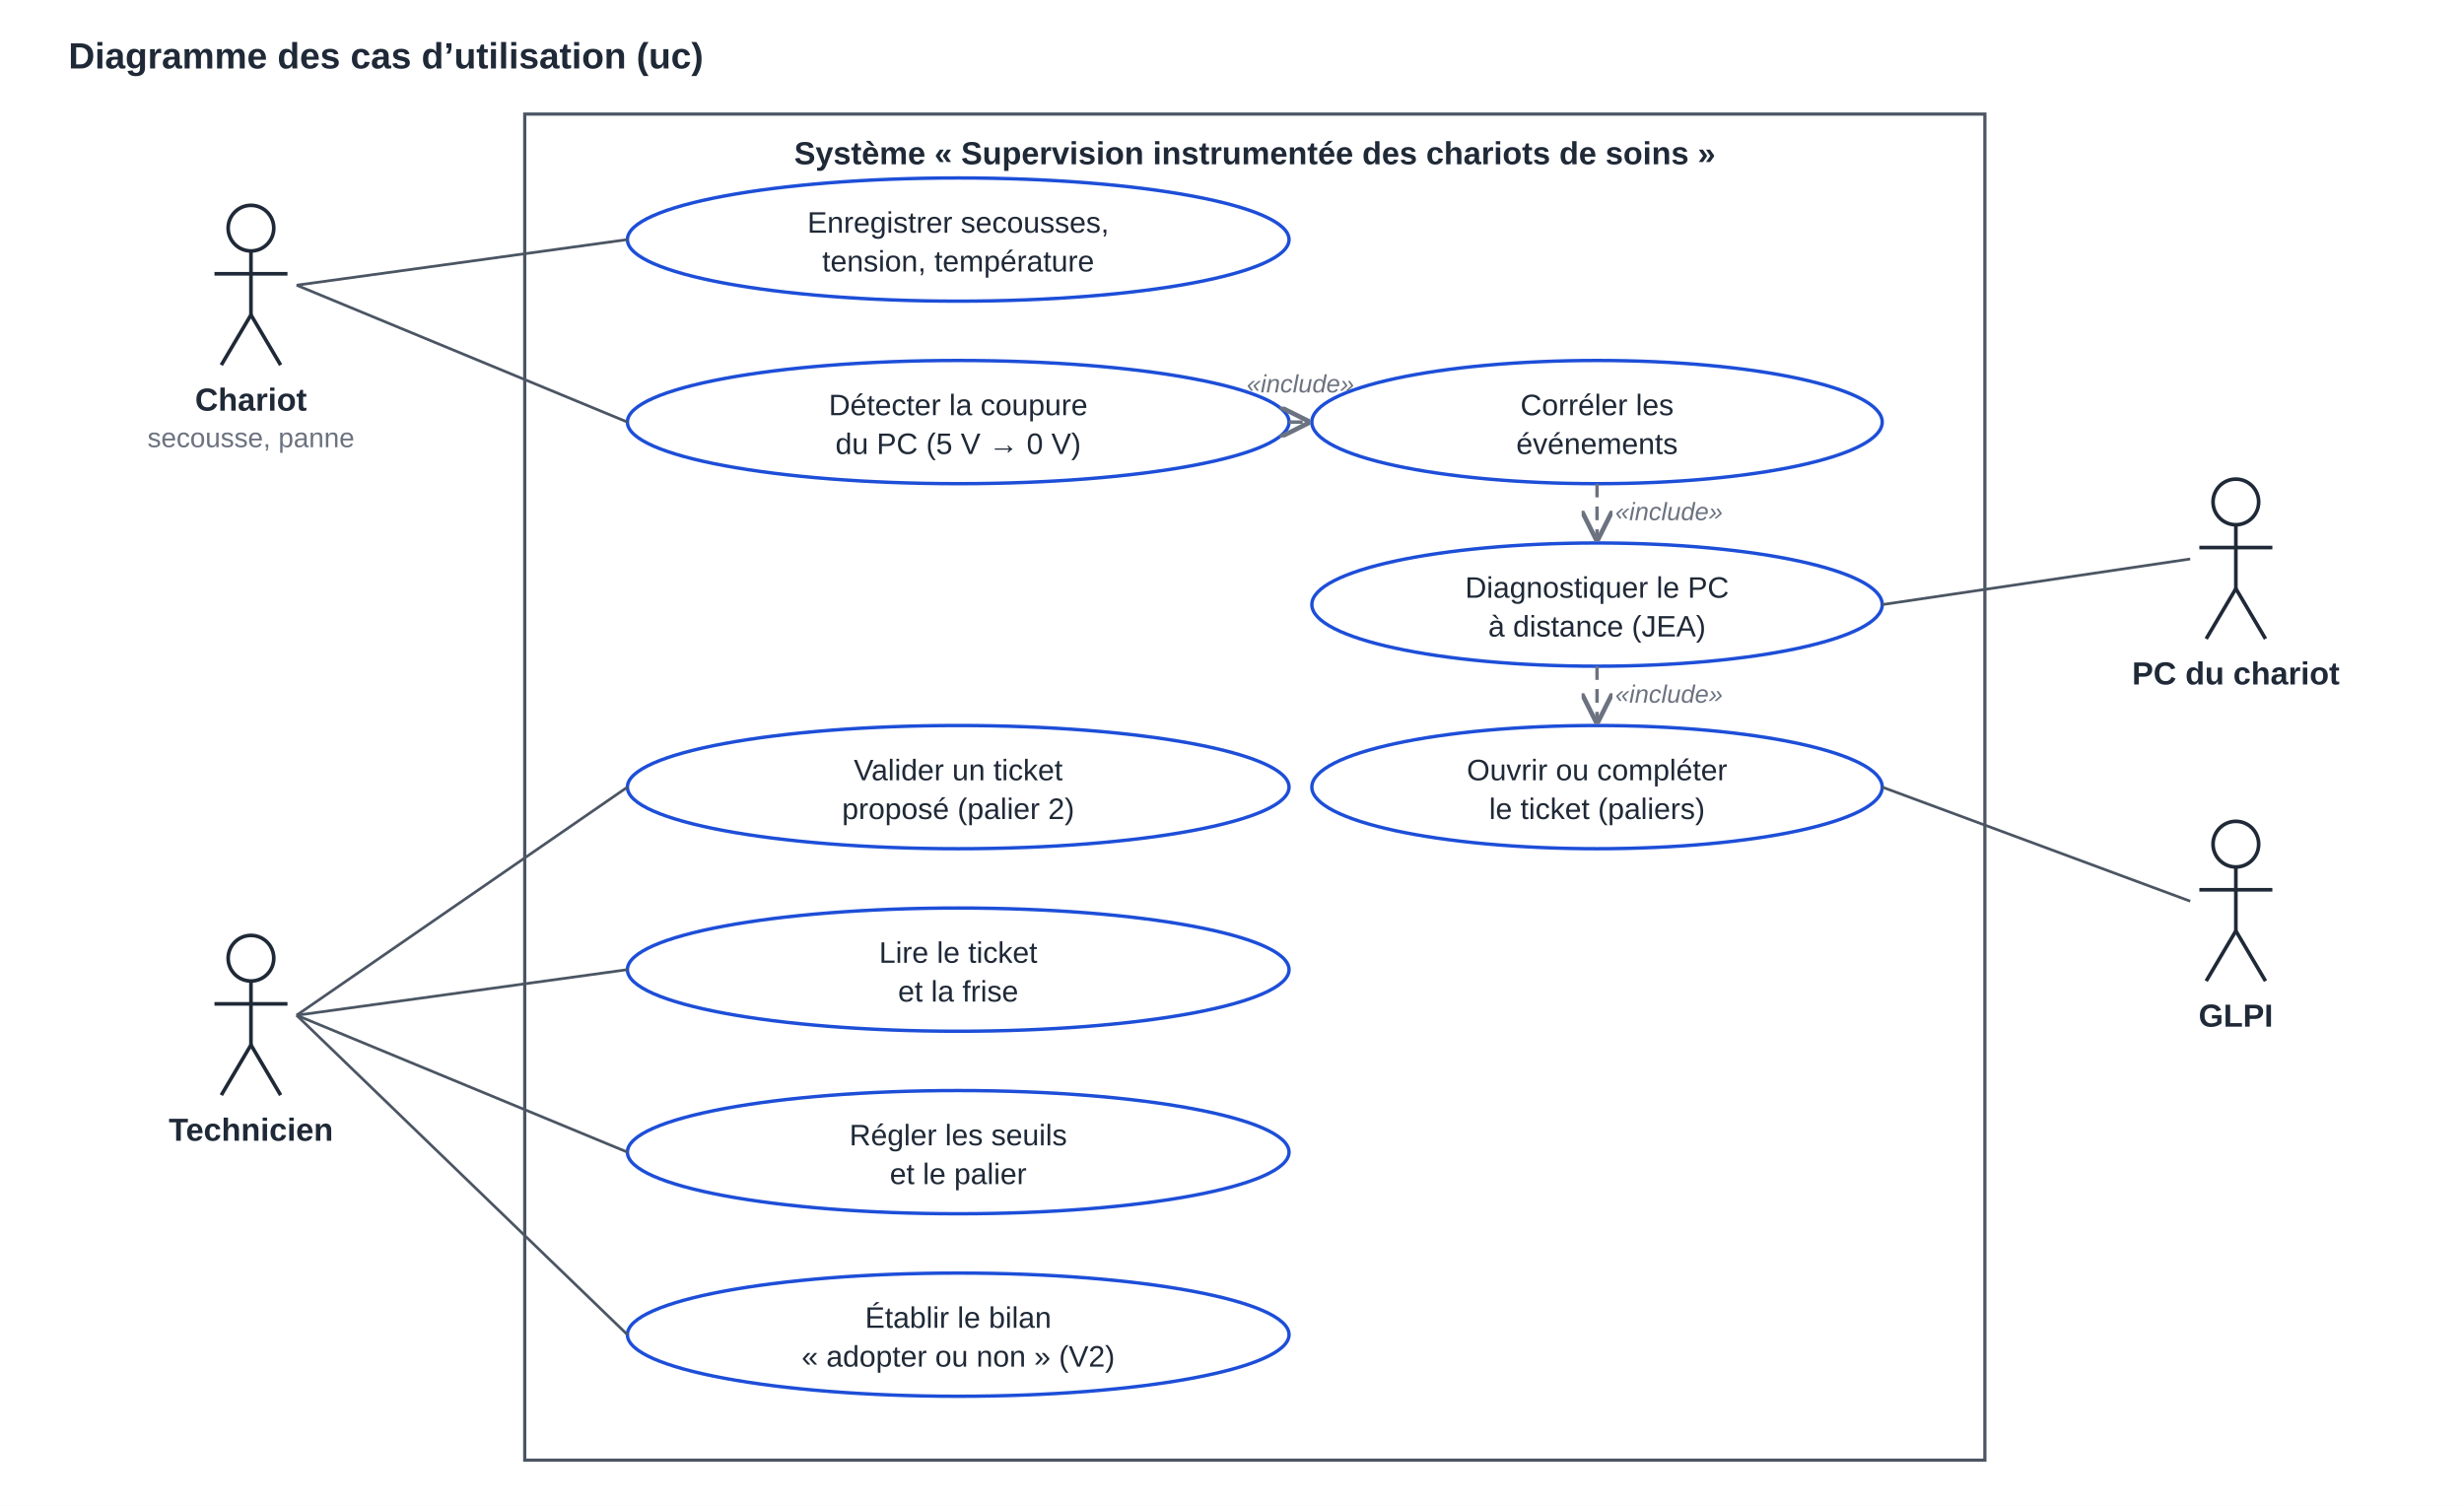
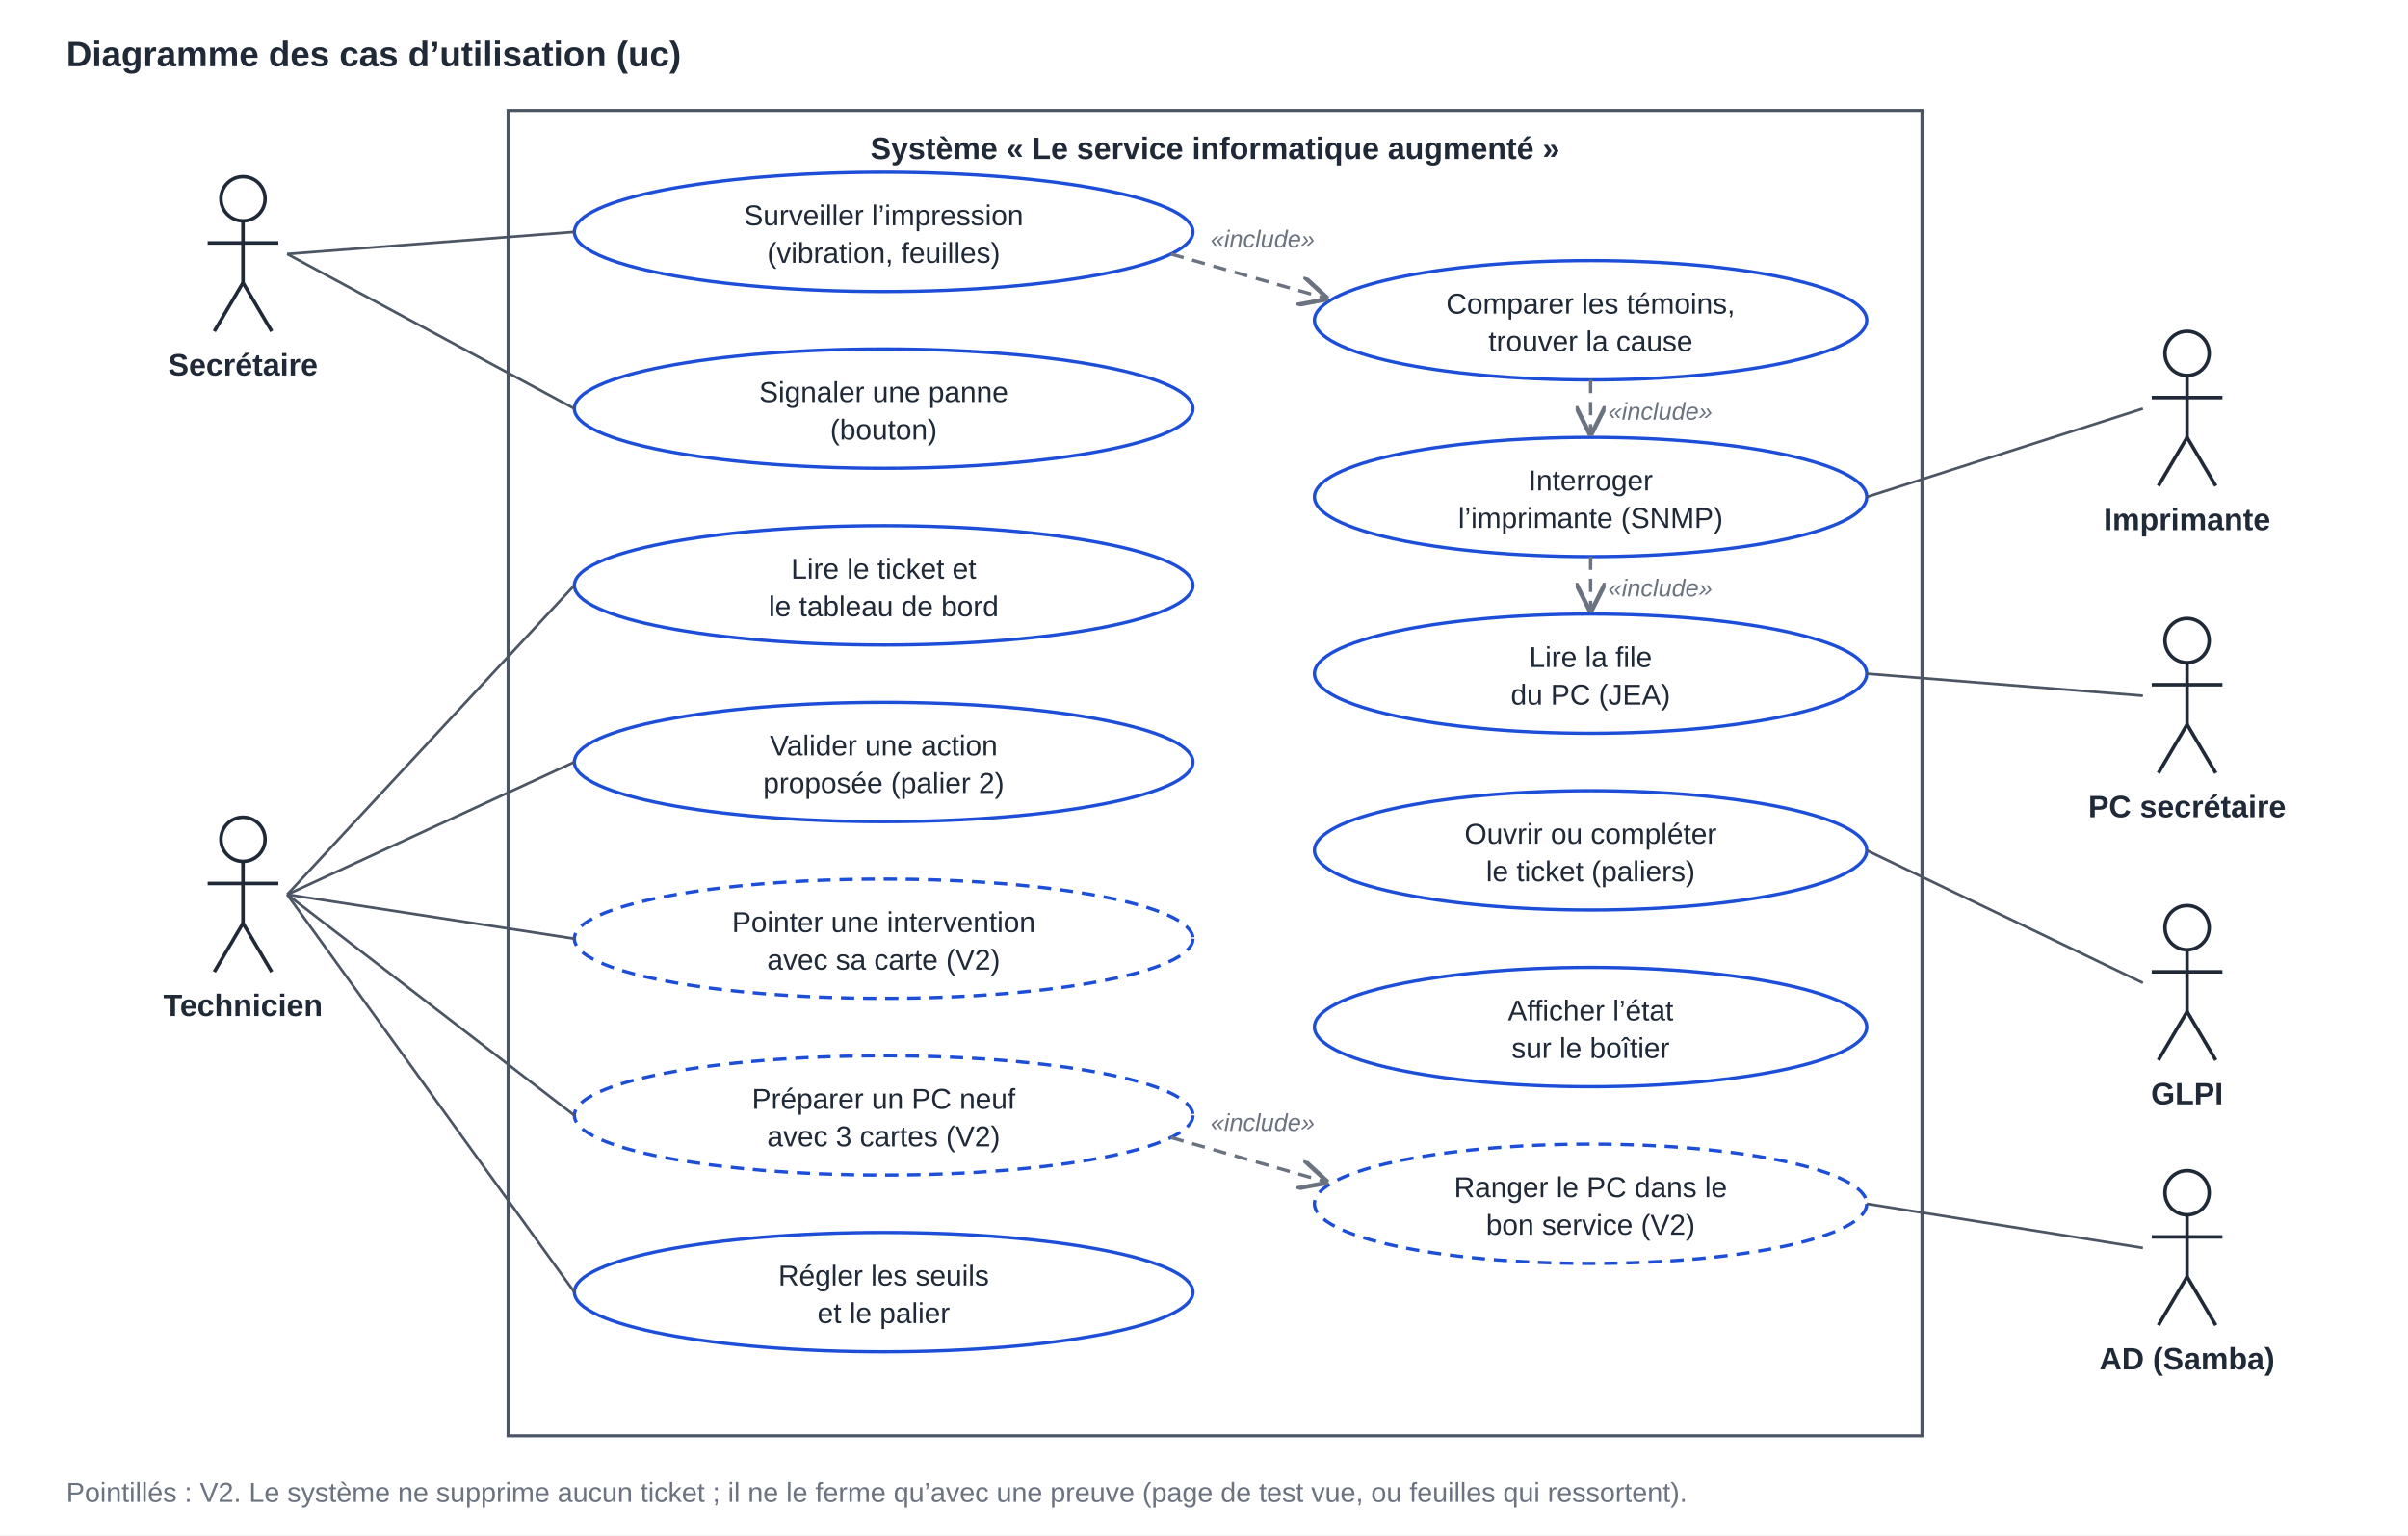
- <svg xmlns="http://www.w3.org/2000/svg" width="1080" height="660" viewBox="0 0 1080 660" font-family="Liberation Sans, Arial, Helvetica, sans-serif">
+ <svg xmlns="http://www.w3.org/2000/svg" width="1090" height="695" viewBox="0 0 1090 695" font-family="Liberation Sans, Arial, Helvetica, sans-serif">
  <defs>
    <marker id="fl" viewBox="0 0 10 10" refX="9" refY="5" markerWidth="8" markerHeight="8" orient="auto-start-reverse">
      <path d="M0,0 L10,5 L0,10 z" fill="#6b7280" />
    </marker>
    <marker id="flo" viewBox="0 0 10 10" refX="9" refY="5" markerWidth="9" markerHeight="9" orient="auto">
      <path d="M0,0 L10,5 L0,10" fill="none" stroke="#6b7280" stroke-width="1.5" />
    </marker>
  </defs>
  <rect width="100%" height="100%" fill="#fff" />
  <text x="30" y="30" font-size="16" font-weight="bold" fill="#1f2937" text-anchor="start">Diagramme des cas d’utilisation (uc)</text>
-   <rect x="230" y="50" width="640" height="590" fill="#fff" stroke="#4b5563" stroke-width="1.4" />
-   <text x="550.0" y="72" font-size="14" font-weight="bold" fill="#1f2937" text-anchor="middle">Système « Supervision instrumentée des chariots de soins »</text>
-   <ellipse cx="420" cy="105" rx="145" ry="27" fill="#fff" stroke="#1d4ed8" stroke-width="1.5" />
-   <text x="420" y="102" font-size="13" font-weight="normal" fill="#1f2937" text-anchor="middle">Enregistrer secousses,</text>
-   <text x="420" y="119" font-size="13" font-weight="normal" fill="#1f2937" text-anchor="middle">tension, température</text>
-   <ellipse cx="420" cy="185" rx="145" ry="27" fill="#fff" stroke="#1d4ed8" stroke-width="1.5" />
-   <text x="420" y="182" font-size="13" font-weight="normal" fill="#1f2937" text-anchor="middle">Détecter la coupure</text>
-   <text x="420" y="199" font-size="13" font-weight="normal" fill="#1f2937" text-anchor="middle">du PC (5 V → 0 V)</text>
-   <ellipse cx="700" cy="185" rx="125" ry="27" fill="#fff" stroke="#1d4ed8" stroke-width="1.5" />
-   <text x="700" y="182" font-size="13" font-weight="normal" fill="#1f2937" text-anchor="middle">Corréler les</text>
-   <text x="700" y="199" font-size="13" font-weight="normal" fill="#1f2937" text-anchor="middle">événements</text>
-   <ellipse cx="700" cy="265" rx="125" ry="27" fill="#fff" stroke="#1d4ed8" stroke-width="1.5" />
-   <text x="700" y="262" font-size="13" font-weight="normal" fill="#1f2937" text-anchor="middle">Diagnostiquer le PC</text>
-   <text x="700" y="279" font-size="13" font-weight="normal" fill="#1f2937" text-anchor="middle">à distance (JEA)</text>
-   <ellipse cx="700" cy="345" rx="125" ry="27" fill="#fff" stroke="#1d4ed8" stroke-width="1.5" />
-   <text x="700" y="342" font-size="13" font-weight="normal" fill="#1f2937" text-anchor="middle">Ouvrir ou compléter</text>
-   <text x="700" y="359" font-size="13" font-weight="normal" fill="#1f2937" text-anchor="middle">le ticket (paliers)</text>
-   <ellipse cx="420" cy="345" rx="145" ry="27" fill="#fff" stroke="#1d4ed8" stroke-width="1.5" />
-   <text x="420" y="342" font-size="13" font-weight="normal" fill="#1f2937" text-anchor="middle">Valider un ticket</text>
-   <text x="420" y="359" font-size="13" font-weight="normal" fill="#1f2937" text-anchor="middle">proposé (palier 2)</text>
-   <ellipse cx="420" cy="425" rx="145" ry="27" fill="#fff" stroke="#1d4ed8" stroke-width="1.5" />
-   <text x="420" y="422" font-size="13" font-weight="normal" fill="#1f2937" text-anchor="middle">Lire le ticket</text>
-   <text x="420" y="439" font-size="13" font-weight="normal" fill="#1f2937" text-anchor="middle">et la frise</text>
-   <ellipse cx="420" cy="505" rx="145" ry="27" fill="#fff" stroke="#1d4ed8" stroke-width="1.5" />
-   <text x="420" y="502" font-size="13" font-weight="normal" fill="#1f2937" text-anchor="middle">Régler les seuils</text>
-   <text x="420" y="519" font-size="13" font-weight="normal" fill="#1f2937" text-anchor="middle">et le palier</text>
-   <ellipse cx="420" cy="585" rx="145" ry="27" fill="#fff" stroke="#1d4ed8" stroke-width="1.5" />
-   <text x="420" y="582" font-size="13" font-weight="normal" fill="#1f2937" text-anchor="middle">Établir le bilan</text>
-   <text x="420" y="599" font-size="13" font-weight="normal" fill="#1f2937" text-anchor="middle">« adopter ou non » (V2)</text>
-   <line x1="565" y1="185" x2="573" y2="185" stroke="#6b7280" stroke-width="1.5" stroke-dasharray="6 4" marker-end="url(#flo)" />
-   <text x="570" y="172" font-size="11" font-weight="normal" fill="#6b7280" text-anchor="middle" font-style="italic">«include»</text>
-   <line x1="700" y1="212" x2="700" y2="236" stroke="#6b7280" stroke-width="1.5" stroke-dasharray="6 4" marker-end="url(#flo)" />
-   <text x="708" y="228" font-size="11" font-weight="normal" fill="#6b7280" text-anchor="start" font-style="italic">«include»</text>
-   <line x1="700" y1="292" x2="700" y2="316" stroke="#6b7280" stroke-width="1.5" stroke-dasharray="6 4" marker-end="url(#flo)" />
-   <text x="708" y="308" font-size="11" font-weight="normal" fill="#6b7280" text-anchor="start" font-style="italic">«include»</text>
-   <circle cx="110" cy="100" r="10" fill="#fff" stroke="#1f2937" stroke-width="1.6" />
-   <polyline points="110,110 110,138" fill="none" stroke="#1f2937" stroke-width="1.6" />
-   <polyline points="94,120 126,120" fill="none" stroke="#1f2937" stroke-width="1.6" />
-   <polyline points="97,160 110,138 123,160" fill="none" stroke="#1f2937" stroke-width="1.6" />
-   <text x="110" y="180" font-size="14" font-weight="bold" fill="#1f2937" text-anchor="middle">Chariot</text>
-   <text x="110" y="196" font-size="12" font-weight="normal" fill="#6b7280" text-anchor="middle">secousse, panne</text>
-   <circle cx="110" cy="420" r="10" fill="#fff" stroke="#1f2937" stroke-width="1.6" />
-   <polyline points="110,430 110,458" fill="none" stroke="#1f2937" stroke-width="1.6" />
-   <polyline points="94,440 126,440" fill="none" stroke="#1f2937" stroke-width="1.6" />
-   <polyline points="97,480 110,458 123,480" fill="none" stroke="#1f2937" stroke-width="1.6" />
-   <text x="110" y="500" font-size="14" font-weight="bold" fill="#1f2937" text-anchor="middle">Technicien</text>
-   <circle cx="980" cy="220" r="10" fill="#fff" stroke="#1f2937" stroke-width="1.6" />
-   <polyline points="980,230 980,258" fill="none" stroke="#1f2937" stroke-width="1.6" />
-   <polyline points="964,240 996,240" fill="none" stroke="#1f2937" stroke-width="1.6" />
-   <polyline points="967,280 980,258 993,280" fill="none" stroke="#1f2937" stroke-width="1.6" />
-   <text x="980" y="300" font-size="14" font-weight="bold" fill="#1f2937" text-anchor="middle">PC du chariot</text>
-   <circle cx="980" cy="370" r="10" fill="#fff" stroke="#1f2937" stroke-width="1.6" />
-   <polyline points="980,380 980,408" fill="none" stroke="#1f2937" stroke-width="1.6" />
-   <polyline points="964,390 996,390" fill="none" stroke="#1f2937" stroke-width="1.6" />
-   <polyline points="967,430 980,408 993,430" fill="none" stroke="#1f2937" stroke-width="1.6" />
-   <text x="980" y="450" font-size="14" font-weight="bold" fill="#1f2937" text-anchor="middle">GLPI</text>
-   <polyline points="130,125 275,105" fill="none" stroke="#4b5563" stroke-width="1.2" />
-   <polyline points="130,125 275,185" fill="none" stroke="#4b5563" stroke-width="1.2" />
-   <polyline points="130,445 275,345" fill="none" stroke="#4b5563" stroke-width="1.2" />
-   <polyline points="130,445 275,425" fill="none" stroke="#4b5563" stroke-width="1.2" />
-   <polyline points="130,445 275,505" fill="none" stroke="#4b5563" stroke-width="1.2" />
-   <polyline points="130,445 275,585" fill="none" stroke="#4b5563" stroke-width="1.2" />
-   <polyline points="960,245 825,265" fill="none" stroke="#4b5563" stroke-width="1.2" />
-   <polyline points="960,395 825,345" fill="none" stroke="#4b5563" stroke-width="1.2" />
+   <rect x="230" y="50" width="640" height="600" fill="#fff" stroke="#4b5563" stroke-width="1.4" />
+   <text x="550.0" y="72" font-size="14" font-weight="bold" fill="#1f2937" text-anchor="middle">Système « Le service informatique augmenté »</text>
+   <ellipse cx="400" cy="105" rx="140" ry="27" fill="#fff" stroke="#1d4ed8" stroke-width="1.5" />
+   <text x="400" y="102" font-size="13" font-weight="normal" fill="#1f2937" text-anchor="middle">Surveiller l’impression</text>
+   <text x="400" y="119" font-size="13" font-weight="normal" fill="#1f2937" text-anchor="middle">(vibration, feuilles)</text>
+   <ellipse cx="400" cy="185" rx="140" ry="27" fill="#fff" stroke="#1d4ed8" stroke-width="1.5" />
+   <text x="400" y="182" font-size="13" font-weight="normal" fill="#1f2937" text-anchor="middle">Signaler une panne</text>
+   <text x="400" y="199" font-size="13" font-weight="normal" fill="#1f2937" text-anchor="middle">(bouton)</text>
+   <ellipse cx="400" cy="265" rx="140" ry="27" fill="#fff" stroke="#1d4ed8" stroke-width="1.5" />
+   <text x="400" y="262" font-size="13" font-weight="normal" fill="#1f2937" text-anchor="middle">Lire le ticket et</text>
+   <text x="400" y="279" font-size="13" font-weight="normal" fill="#1f2937" text-anchor="middle">le tableau de bord</text>
+   <ellipse cx="400" cy="345" rx="140" ry="27" fill="#fff" stroke="#1d4ed8" stroke-width="1.5" />
+   <text x="400" y="342" font-size="13" font-weight="normal" fill="#1f2937" text-anchor="middle">Valider une action</text>
+   <text x="400" y="359" font-size="13" font-weight="normal" fill="#1f2937" text-anchor="middle">proposée (palier 2)</text>
+   <ellipse cx="400" cy="425" rx="140" ry="27" fill="#fff" stroke="#1d4ed8" stroke-width="1.5" stroke-dasharray="6 4" />
+   <text x="400" y="422" font-size="13" font-weight="normal" fill="#1f2937" text-anchor="middle">Pointer une intervention</text>
+   <text x="400" y="439" font-size="13" font-weight="normal" fill="#1f2937" text-anchor="middle">avec sa carte (V2)</text>
+   <ellipse cx="400" cy="505" rx="140" ry="27" fill="#fff" stroke="#1d4ed8" stroke-width="1.5" stroke-dasharray="6 4" />
+   <text x="400" y="502" font-size="13" font-weight="normal" fill="#1f2937" text-anchor="middle">Préparer un PC neuf</text>
+   <text x="400" y="519" font-size="13" font-weight="normal" fill="#1f2937" text-anchor="middle">avec 3 cartes (V2)</text>
+   <ellipse cx="400" cy="585" rx="140" ry="27" fill="#fff" stroke="#1d4ed8" stroke-width="1.5" />
+   <text x="400" y="582" font-size="13" font-weight="normal" fill="#1f2937" text-anchor="middle">Régler les seuils</text>
+   <text x="400" y="599" font-size="13" font-weight="normal" fill="#1f2937" text-anchor="middle">et le palier</text>
+   <ellipse cx="720" cy="145" rx="125" ry="27" fill="#fff" stroke="#1d4ed8" stroke-width="1.5" />
+   <text x="720" y="142" font-size="13" font-weight="normal" fill="#1f2937" text-anchor="middle">Comparer les témoins,</text>
+   <text x="720" y="159" font-size="13" font-weight="normal" fill="#1f2937" text-anchor="middle">trouver la cause</text>
+   <ellipse cx="720" cy="225" rx="125" ry="27" fill="#fff" stroke="#1d4ed8" stroke-width="1.5" />
+   <text x="720" y="222" font-size="13" font-weight="normal" fill="#1f2937" text-anchor="middle">Interroger</text>
+   <text x="720" y="239" font-size="13" font-weight="normal" fill="#1f2937" text-anchor="middle">l’imprimante (SNMP)</text>
+   <ellipse cx="720" cy="305" rx="125" ry="27" fill="#fff" stroke="#1d4ed8" stroke-width="1.5" />
+   <text x="720" y="302" font-size="13" font-weight="normal" fill="#1f2937" text-anchor="middle">Lire la file</text>
+   <text x="720" y="319" font-size="13" font-weight="normal" fill="#1f2937" text-anchor="middle">du PC (JEA)</text>
+   <ellipse cx="720" cy="385" rx="125" ry="27" fill="#fff" stroke="#1d4ed8" stroke-width="1.5" />
+   <text x="720" y="382" font-size="13" font-weight="normal" fill="#1f2937" text-anchor="middle">Ouvrir ou compléter</text>
+   <text x="720" y="399" font-size="13" font-weight="normal" fill="#1f2937" text-anchor="middle">le ticket (paliers)</text>
+   <ellipse cx="720" cy="465" rx="125" ry="27" fill="#fff" stroke="#1d4ed8" stroke-width="1.5" />
+   <text x="720" y="462" font-size="13" font-weight="normal" fill="#1f2937" text-anchor="middle">Afficher l’état</text>
+   <text x="720" y="479" font-size="13" font-weight="normal" fill="#1f2937" text-anchor="middle">sur le boîtier</text>
+   <ellipse cx="720" cy="545" rx="125" ry="27" fill="#fff" stroke="#1d4ed8" stroke-width="1.5" stroke-dasharray="6 4" />
+   <text x="720" y="542" font-size="13" font-weight="normal" fill="#1f2937" text-anchor="middle">Ranger le PC dans le</text>
+   <text x="720" y="559" font-size="13" font-weight="normal" fill="#1f2937" text-anchor="middle">bon service (V2)</text>
+   <line x1="530" y1="115" x2="600" y2="135" stroke="#6b7280" stroke-width="1.5" stroke-dasharray="6 4" marker-end="url(#flo)" />
+   <text x="548" y="112" font-size="11" font-weight="normal" fill="#6b7280" text-anchor="start" font-style="italic">«include»</text>
+   <line x1="720" y1="172" x2="720" y2="196" stroke="#6b7280" stroke-width="1.5" stroke-dasharray="6 4" marker-end="url(#flo)" />
+   <text x="728" y="190" font-size="11" font-weight="normal" fill="#6b7280" text-anchor="start" font-style="italic">«include»</text>
+   <line x1="720" y1="252" x2="720" y2="276" stroke="#6b7280" stroke-width="1.5" stroke-dasharray="6 4" marker-end="url(#flo)" />
+   <text x="728" y="270" font-size="11" font-weight="normal" fill="#6b7280" text-anchor="start" font-style="italic">«include»</text>
+   <line x1="530" y1="515" x2="600" y2="535" stroke="#6b7280" stroke-width="1.5" stroke-dasharray="6 4" marker-end="url(#flo)" />
+   <text x="548" y="512" font-size="11" font-weight="normal" fill="#6b7280" text-anchor="start" font-style="italic">«include»</text>
+   <circle cx="110" cy="90" r="10" fill="#fff" stroke="#1f2937" stroke-width="1.6" />
+   <polyline points="110,100 110,128" fill="none" stroke="#1f2937" stroke-width="1.6" />
+   <polyline points="94,110 126,110" fill="none" stroke="#1f2937" stroke-width="1.6" />
+   <polyline points="97,150 110,128 123,150" fill="none" stroke="#1f2937" stroke-width="1.6" />
+   <text x="110" y="170" font-size="14" font-weight="bold" fill="#1f2937" text-anchor="middle">Secrétaire</text>
+   <circle cx="110" cy="380" r="10" fill="#fff" stroke="#1f2937" stroke-width="1.6" />
+   <polyline points="110,390 110,418" fill="none" stroke="#1f2937" stroke-width="1.6" />
+   <polyline points="94,400 126,400" fill="none" stroke="#1f2937" stroke-width="1.6" />
+   <polyline points="97,440 110,418 123,440" fill="none" stroke="#1f2937" stroke-width="1.6" />
+   <text x="110" y="460" font-size="14" font-weight="bold" fill="#1f2937" text-anchor="middle">Technicien</text>
+   <circle cx="990" cy="160" r="10" fill="#fff" stroke="#1f2937" stroke-width="1.6" />
+   <polyline points="990,170 990,198" fill="none" stroke="#1f2937" stroke-width="1.6" />
+   <polyline points="974,180 1006,180" fill="none" stroke="#1f2937" stroke-width="1.6" />
+   <polyline points="977,220 990,198 1003,220" fill="none" stroke="#1f2937" stroke-width="1.6" />
+   <text x="990" y="240" font-size="14" font-weight="bold" fill="#1f2937" text-anchor="middle">Imprimante</text>
+   <circle cx="990" cy="290" r="10" fill="#fff" stroke="#1f2937" stroke-width="1.6" />
+   <polyline points="990,300 990,328" fill="none" stroke="#1f2937" stroke-width="1.6" />
+   <polyline points="974,310 1006,310" fill="none" stroke="#1f2937" stroke-width="1.6" />
+   <polyline points="977,350 990,328 1003,350" fill="none" stroke="#1f2937" stroke-width="1.6" />
+   <text x="990" y="370" font-size="14" font-weight="bold" fill="#1f2937" text-anchor="middle">PC secrétaire</text>
+   <circle cx="990" cy="420" r="10" fill="#fff" stroke="#1f2937" stroke-width="1.6" />
+   <polyline points="990,430 990,458" fill="none" stroke="#1f2937" stroke-width="1.6" />
+   <polyline points="974,440 1006,440" fill="none" stroke="#1f2937" stroke-width="1.6" />
+   <polyline points="977,480 990,458 1003,480" fill="none" stroke="#1f2937" stroke-width="1.6" />
+   <text x="990" y="500" font-size="14" font-weight="bold" fill="#1f2937" text-anchor="middle">GLPI</text>
+   <circle cx="990" cy="540" r="10" fill="#fff" stroke="#1f2937" stroke-width="1.6" />
+   <polyline points="990,550 990,578" fill="none" stroke="#1f2937" stroke-width="1.6" />
+   <polyline points="974,560 1006,560" fill="none" stroke="#1f2937" stroke-width="1.6" />
+   <polyline points="977,600 990,578 1003,600" fill="none" stroke="#1f2937" stroke-width="1.6" />
+   <text x="990" y="620" font-size="14" font-weight="bold" fill="#1f2937" text-anchor="middle">AD (Samba)</text>
+   <polyline points="130,115 260,105" fill="none" stroke="#4b5563" stroke-width="1.2" />
+   <polyline points="130,115 260,185" fill="none" stroke="#4b5563" stroke-width="1.2" />
+   <polyline points="130,405 260,265" fill="none" stroke="#4b5563" stroke-width="1.2" />
+   <polyline points="130,405 260,345" fill="none" stroke="#4b5563" stroke-width="1.2" />
+   <polyline points="130,405 260,425" fill="none" stroke="#4b5563" stroke-width="1.2" />
+   <polyline points="130,405 260,505" fill="none" stroke="#4b5563" stroke-width="1.2" />
+   <polyline points="130,405 260,585" fill="none" stroke="#4b5563" stroke-width="1.2" />
+   <polyline points="970,185 845,225" fill="none" stroke="#4b5563" stroke-width="1.2" />
+   <polyline points="970,315 845,305" fill="none" stroke="#4b5563" stroke-width="1.2" />
+   <polyline points="970,445 845,385" fill="none" stroke="#4b5563" stroke-width="1.2" />
+   <polyline points="970,565 845,545" fill="none" stroke="#4b5563" stroke-width="1.2" />
+   <text x="30" y="680" font-size="12.5" font-weight="normal" fill="#6b7280" text-anchor="start">Pointillés : V2. Le système ne supprime aucun ticket ; il ne le ferme qu’avec une preuve (page de test vue, ou feuilles qui ressortent).</text>
</svg>
